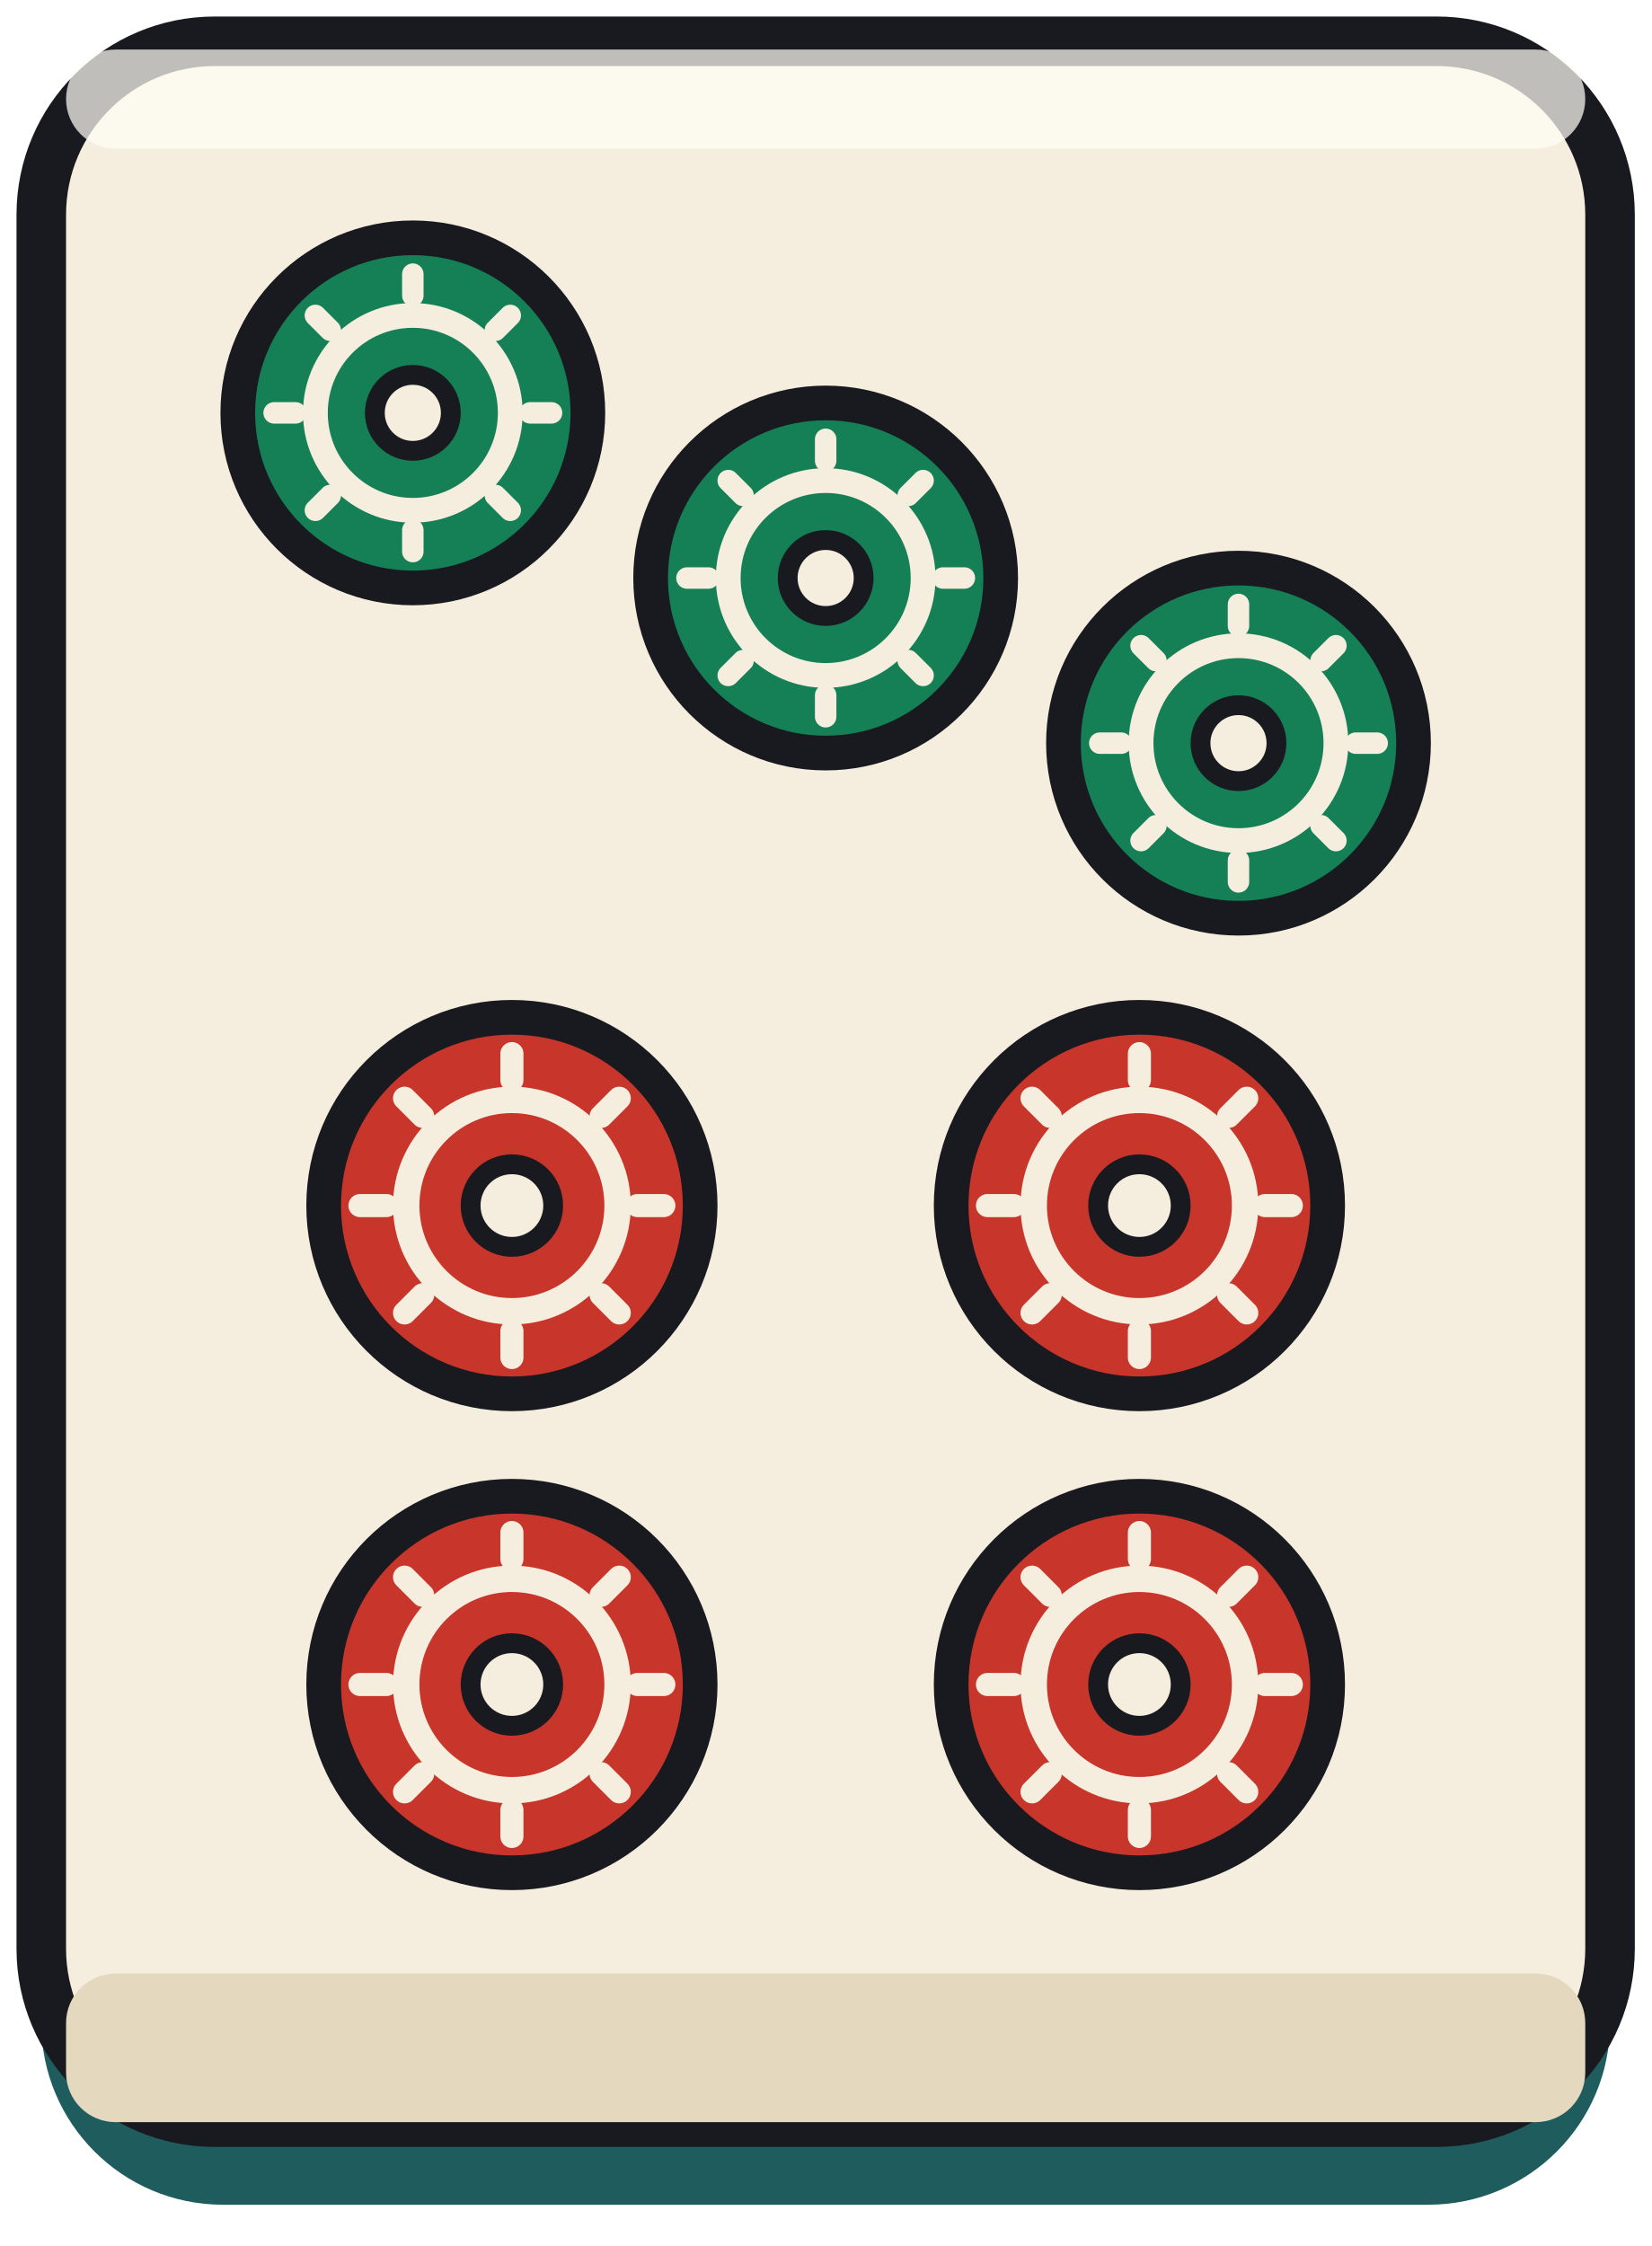
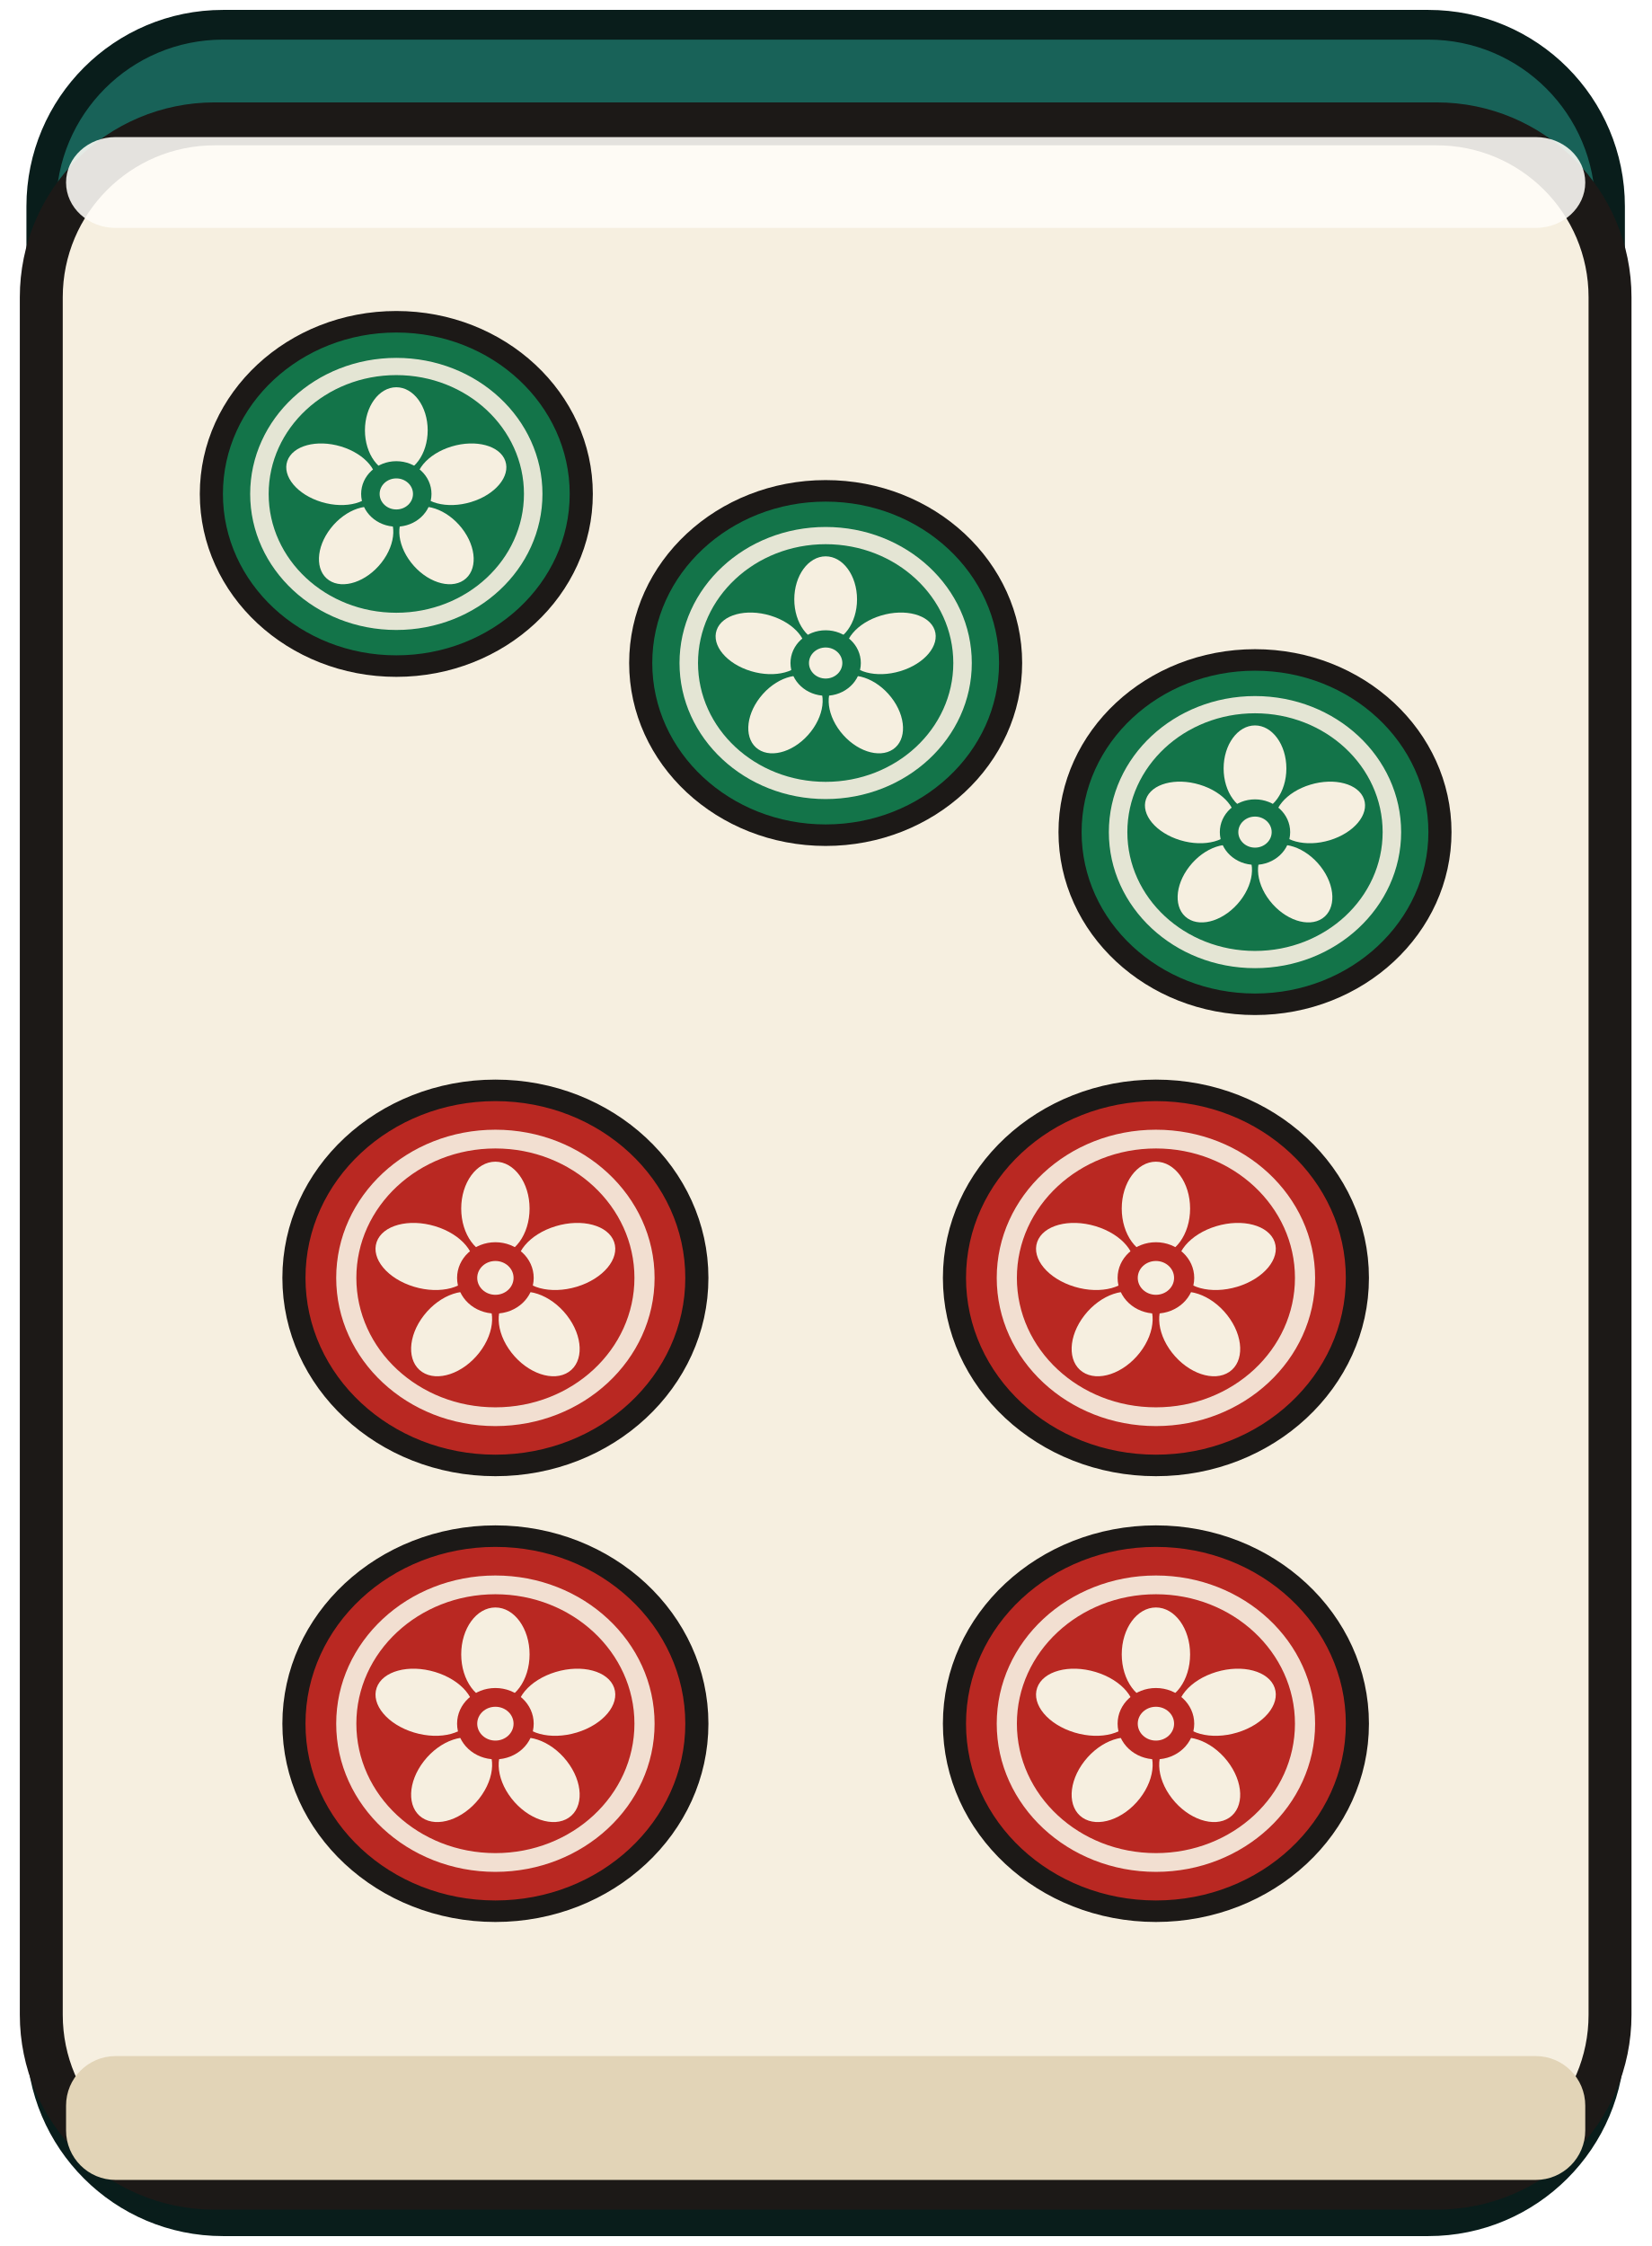
<svg xmlns="http://www.w3.org/2000/svg" viewBox="0 0 100 136">
-   <rect x="2.5" y="5.5" width="95" height="128" rx="11" fill="#1E5C5E" />
-   <rect x="2.5" y="2.5" width="95" height="126" rx="10.5" fill="#F5EEDF" stroke="#181A20" stroke-width="3" />
-   <rect x="4" y="3" width="92" height="6" rx="3" fill="#FFFDF5" opacity="0.72" />
-   <rect x="4" y="119.5" width="92" height="9" rx="3" fill="#E4D8BE" />
-   <g>
-     <circle cx="25" cy="25" r="10.6" fill="#157F56" stroke="#181A20" stroke-width="2.1" />
-     <circle cx="25" cy="25" r="5.9" fill="none" stroke="#F5EEDF" stroke-width="1.5" />
-     <line x1="32.1" y1="25.0" x2="33.4" y2="25.0" stroke="#F5EEDF" stroke-width="1.3" stroke-linecap="round" />
-     <line x1="30.0" y1="30.0" x2="30.9" y2="30.9" stroke="#F5EEDF" stroke-width="1.3" stroke-linecap="round" />
-     <line x1="25.0" y1="32.1" x2="25.0" y2="33.4" stroke="#F5EEDF" stroke-width="1.3" stroke-linecap="round" />
-     <line x1="20.0" y1="30.0" x2="19.1" y2="30.9" stroke="#F5EEDF" stroke-width="1.3" stroke-linecap="round" />
-     <line x1="17.9" y1="25.0" x2="16.6" y2="25.0" stroke="#F5EEDF" stroke-width="1.3" stroke-linecap="round" />
-     <line x1="20.0" y1="20.0" x2="19.1" y2="19.1" stroke="#F5EEDF" stroke-width="1.3" stroke-linecap="round" />
-     <line x1="25.0" y1="17.9" x2="25.0" y2="16.6" stroke="#F5EEDF" stroke-width="1.3" stroke-linecap="round" />
-     <line x1="30.0" y1="20.0" x2="30.9" y2="19.1" stroke="#F5EEDF" stroke-width="1.3" stroke-linecap="round" />
-     <circle cx="25" cy="25" r="2.3" fill="#F5EEDF" stroke="#181A20" stroke-width="1.2" />
-   </g>
-   <g>
-     <circle cx="50" cy="35" r="10.6" fill="#157F56" stroke="#181A20" stroke-width="2.1" />
-     <circle cx="50" cy="35" r="5.9" fill="none" stroke="#F5EEDF" stroke-width="1.5" />
-     <line x1="57.1" y1="35.0" x2="58.4" y2="35.0" stroke="#F5EEDF" stroke-width="1.3" stroke-linecap="round" />
-     <line x1="55.0" y1="40.0" x2="55.9" y2="40.9" stroke="#F5EEDF" stroke-width="1.3" stroke-linecap="round" />
-     <line x1="50.0" y1="42.1" x2="50.0" y2="43.4" stroke="#F5EEDF" stroke-width="1.3" stroke-linecap="round" />
-     <line x1="45.0" y1="40.0" x2="44.1" y2="40.9" stroke="#F5EEDF" stroke-width="1.3" stroke-linecap="round" />
-     <line x1="42.9" y1="35.0" x2="41.6" y2="35.0" stroke="#F5EEDF" stroke-width="1.3" stroke-linecap="round" />
-     <line x1="45.0" y1="30.0" x2="44.1" y2="29.1" stroke="#F5EEDF" stroke-width="1.3" stroke-linecap="round" />
-     <line x1="50.0" y1="27.9" x2="50.0" y2="26.6" stroke="#F5EEDF" stroke-width="1.3" stroke-linecap="round" />
-     <line x1="55.0" y1="30.0" x2="55.9" y2="29.1" stroke="#F5EEDF" stroke-width="1.3" stroke-linecap="round" />
-     <circle cx="50" cy="35" r="2.3" fill="#F5EEDF" stroke="#181A20" stroke-width="1.2" />
-   </g>
-   <g>
-     <circle cx="75" cy="45" r="10.6" fill="#157F56" stroke="#181A20" stroke-width="2.1" />
-     <circle cx="75" cy="45" r="5.9" fill="none" stroke="#F5EEDF" stroke-width="1.5" />
-     <line x1="82.1" y1="45.0" x2="83.4" y2="45.0" stroke="#F5EEDF" stroke-width="1.3" stroke-linecap="round" />
-     <line x1="80.0" y1="50.0" x2="80.9" y2="50.9" stroke="#F5EEDF" stroke-width="1.3" stroke-linecap="round" />
-     <line x1="75.0" y1="52.1" x2="75.0" y2="53.4" stroke="#F5EEDF" stroke-width="1.3" stroke-linecap="round" />
-     <line x1="70.0" y1="50.0" x2="69.1" y2="50.9" stroke="#F5EEDF" stroke-width="1.3" stroke-linecap="round" />
-     <line x1="67.9" y1="45.0" x2="66.6" y2="45.0" stroke="#F5EEDF" stroke-width="1.3" stroke-linecap="round" />
-     <line x1="70.0" y1="40.0" x2="69.1" y2="39.1" stroke="#F5EEDF" stroke-width="1.3" stroke-linecap="round" />
-     <line x1="75.0" y1="37.9" x2="75.0" y2="36.6" stroke="#F5EEDF" stroke-width="1.3" stroke-linecap="round" />
-     <line x1="80.0" y1="40.0" x2="80.9" y2="39.1" stroke="#F5EEDF" stroke-width="1.3" stroke-linecap="round" />
-     <circle cx="75" cy="45" r="2.3" fill="#F5EEDF" stroke="#181A20" stroke-width="1.2" />
-   </g>
-   <g>
-     <circle cx="31" cy="73" r="11.4" fill="#C7352B" stroke="#181A20" stroke-width="2.1" />
-     <circle cx="31" cy="73" r="6.4" fill="none" stroke="#F5EEDF" stroke-width="1.6" />
-     <line x1="38.6" y1="73.0" x2="40.2" y2="73.0" stroke="#F5EEDF" stroke-width="1.4" stroke-linecap="round" />
-     <line x1="36.4" y1="78.4" x2="37.5" y2="79.5" stroke="#F5EEDF" stroke-width="1.4" stroke-linecap="round" />
-     <line x1="31.0" y1="80.6" x2="31.0" y2="82.2" stroke="#F5EEDF" stroke-width="1.4" stroke-linecap="round" />
-     <line x1="25.6" y1="78.4" x2="24.5" y2="79.5" stroke="#F5EEDF" stroke-width="1.4" stroke-linecap="round" />
-     <line x1="23.4" y1="73.0" x2="21.8" y2="73.0" stroke="#F5EEDF" stroke-width="1.4" stroke-linecap="round" />
-     <line x1="25.6" y1="67.6" x2="24.5" y2="66.5" stroke="#F5EEDF" stroke-width="1.4" stroke-linecap="round" />
-     <line x1="31.0" y1="65.4" x2="31.0" y2="63.8" stroke="#F5EEDF" stroke-width="1.4" stroke-linecap="round" />
-     <line x1="36.4" y1="67.6" x2="37.5" y2="66.5" stroke="#F5EEDF" stroke-width="1.4" stroke-linecap="round" />
-     <circle cx="31" cy="73" r="2.5" fill="#F5EEDF" stroke="#181A20" stroke-width="1.2" />
-   </g>
-   <g>
-     <circle cx="69" cy="73" r="11.4" fill="#C7352B" stroke="#181A20" stroke-width="2.1" />
-     <circle cx="69" cy="73" r="6.4" fill="none" stroke="#F5EEDF" stroke-width="1.6" />
-     <line x1="76.6" y1="73.0" x2="78.2" y2="73.0" stroke="#F5EEDF" stroke-width="1.4" stroke-linecap="round" />
-     <line x1="74.4" y1="78.4" x2="75.5" y2="79.5" stroke="#F5EEDF" stroke-width="1.4" stroke-linecap="round" />
-     <line x1="69.0" y1="80.6" x2="69.0" y2="82.2" stroke="#F5EEDF" stroke-width="1.4" stroke-linecap="round" />
-     <line x1="63.6" y1="78.4" x2="62.5" y2="79.5" stroke="#F5EEDF" stroke-width="1.4" stroke-linecap="round" />
-     <line x1="61.4" y1="73.0" x2="59.8" y2="73.0" stroke="#F5EEDF" stroke-width="1.4" stroke-linecap="round" />
-     <line x1="63.6" y1="67.6" x2="62.5" y2="66.5" stroke="#F5EEDF" stroke-width="1.4" stroke-linecap="round" />
-     <line x1="69.0" y1="65.4" x2="69.0" y2="63.8" stroke="#F5EEDF" stroke-width="1.4" stroke-linecap="round" />
-     <line x1="74.4" y1="67.6" x2="75.5" y2="66.5" stroke="#F5EEDF" stroke-width="1.4" stroke-linecap="round" />
-     <circle cx="69" cy="73" r="2.5" fill="#F5EEDF" stroke="#181A20" stroke-width="1.2" />
-   </g>
-   <g>
-     <circle cx="31" cy="102" r="11.4" fill="#C7352B" stroke="#181A20" stroke-width="2.1" />
-     <circle cx="31" cy="102" r="6.4" fill="none" stroke="#F5EEDF" stroke-width="1.6" />
-     <line x1="38.6" y1="102.0" x2="40.2" y2="102.0" stroke="#F5EEDF" stroke-width="1.4" stroke-linecap="round" />
-     <line x1="36.4" y1="107.4" x2="37.5" y2="108.5" stroke="#F5EEDF" stroke-width="1.4" stroke-linecap="round" />
-     <line x1="31.0" y1="109.6" x2="31.0" y2="111.2" stroke="#F5EEDF" stroke-width="1.4" stroke-linecap="round" />
-     <line x1="25.6" y1="107.4" x2="24.5" y2="108.5" stroke="#F5EEDF" stroke-width="1.4" stroke-linecap="round" />
-     <line x1="23.4" y1="102.0" x2="21.8" y2="102.0" stroke="#F5EEDF" stroke-width="1.4" stroke-linecap="round" />
-     <line x1="25.6" y1="96.6" x2="24.5" y2="95.5" stroke="#F5EEDF" stroke-width="1.4" stroke-linecap="round" />
-     <line x1="31.0" y1="94.4" x2="31.0" y2="92.8" stroke="#F5EEDF" stroke-width="1.4" stroke-linecap="round" />
-     <line x1="36.4" y1="96.6" x2="37.5" y2="95.5" stroke="#F5EEDF" stroke-width="1.4" stroke-linecap="round" />
-     <circle cx="31" cy="102" r="2.5" fill="#F5EEDF" stroke="#181A20" stroke-width="1.2" />
-   </g>
-   <g>
-     <circle cx="69" cy="102" r="11.4" fill="#C7352B" stroke="#181A20" stroke-width="2.1" />
-     <circle cx="69" cy="102" r="6.4" fill="none" stroke="#F5EEDF" stroke-width="1.6" />
-     <line x1="76.6" y1="102.0" x2="78.2" y2="102.0" stroke="#F5EEDF" stroke-width="1.4" stroke-linecap="round" />
-     <line x1="74.4" y1="107.4" x2="75.5" y2="108.5" stroke="#F5EEDF" stroke-width="1.4" stroke-linecap="round" />
-     <line x1="69.0" y1="109.6" x2="69.0" y2="111.2" stroke="#F5EEDF" stroke-width="1.4" stroke-linecap="round" />
-     <line x1="63.6" y1="107.4" x2="62.5" y2="108.5" stroke="#F5EEDF" stroke-width="1.4" stroke-linecap="round" />
-     <line x1="61.4" y1="102.0" x2="59.8" y2="102.0" stroke="#F5EEDF" stroke-width="1.4" stroke-linecap="round" />
-     <line x1="63.6" y1="96.6" x2="62.5" y2="95.5" stroke="#F5EEDF" stroke-width="1.4" stroke-linecap="round" />
-     <line x1="69.0" y1="94.4" x2="69.0" y2="92.8" stroke="#F5EEDF" stroke-width="1.4" stroke-linecap="round" />
-     <line x1="74.4" y1="96.6" x2="75.5" y2="95.5" stroke="#F5EEDF" stroke-width="1.4" stroke-linecap="round" />
-     <circle cx="69" cy="102" r="2.5" fill="#F5EEDF" stroke="#181A20" stroke-width="1.2" />
+   <rect x="2.5" y="1.5" width="95" height="133" rx="11" fill="#186258" stroke="#091D1B" stroke-width="1.8" />
+   <rect x="2.5" y="7.5" width="95" height="125" rx="10.5" fill="#F6EFE0" stroke="#1C1917" stroke-width="2.6" />
+   <rect x="4" y="8.3" width="92" height="5.5" rx="3" fill="#FFFDF8" opacity="0.88" />
+   <rect x="4" y="124.5" width="92" height="7.5" rx="3" fill="#E2D4B7" />
+   <g transform="translate(0 8.50) scale(1 0.9308)">
+     <g>
+       <circle cx="24" cy="23" r="11.2" fill="#137449" stroke="#1C1917" stroke-width="1.4" />
+       <circle cx="24" cy="23" r="8.29" fill="none" stroke="#F6EFE0" stroke-width="1.12" opacity="0.92" />
+       <g transform="rotate(0 24 23)">
+         <ellipse cx="24" cy="18.86" rx="1.90" ry="2.80" fill="#F6EFE0" />
+       </g>
+       <g transform="rotate(72 24 23)">
+         <ellipse cx="24" cy="18.86" rx="1.90" ry="2.80" fill="#F6EFE0" />
+       </g>
+       <g transform="rotate(144 24 23)">
+         <ellipse cx="24" cy="18.86" rx="1.90" ry="2.80" fill="#F6EFE0" />
+       </g>
+       <g transform="rotate(216 24 23)">
+         <ellipse cx="24" cy="18.86" rx="1.90" ry="2.80" fill="#F6EFE0" />
+       </g>
+       <g transform="rotate(288 24 23)">
+         <ellipse cx="24" cy="18.86" rx="1.90" ry="2.80" fill="#F6EFE0" />
+       </g>
+       <circle cx="24" cy="23" r="2.13" fill="#137449" />
+       <circle cx="24" cy="23" r="1.01" fill="#F6EFE0" />
+     </g>
+     <g>
+       <circle cx="50" cy="34" r="11.2" fill="#137449" stroke="#1C1917" stroke-width="1.4" />
+       <circle cx="50" cy="34" r="8.29" fill="none" stroke="#F6EFE0" stroke-width="1.12" opacity="0.92" />
+       <g transform="rotate(0 50 34)">
+         <ellipse cx="50" cy="29.86" rx="1.90" ry="2.80" fill="#F6EFE0" />
+       </g>
+       <g transform="rotate(72 50 34)">
+         <ellipse cx="50" cy="29.86" rx="1.90" ry="2.80" fill="#F6EFE0" />
+       </g>
+       <g transform="rotate(144 50 34)">
+         <ellipse cx="50" cy="29.86" rx="1.90" ry="2.80" fill="#F6EFE0" />
+       </g>
+       <g transform="rotate(216 50 34)">
+         <ellipse cx="50" cy="29.86" rx="1.90" ry="2.80" fill="#F6EFE0" />
+       </g>
+       <g transform="rotate(288 50 34)">
+         <ellipse cx="50" cy="29.86" rx="1.90" ry="2.80" fill="#F6EFE0" />
+       </g>
+       <circle cx="50" cy="34" r="2.13" fill="#137449" />
+       <circle cx="50" cy="34" r="1.01" fill="#F6EFE0" />
+     </g>
+     <g>
+       <circle cx="76" cy="45" r="11.2" fill="#137449" stroke="#1C1917" stroke-width="1.4" />
+       <circle cx="76" cy="45" r="8.29" fill="none" stroke="#F6EFE0" stroke-width="1.12" opacity="0.92" />
+       <g transform="rotate(0 76 45)">
+         <ellipse cx="76" cy="40.86" rx="1.90" ry="2.80" fill="#F6EFE0" />
+       </g>
+       <g transform="rotate(72 76 45)">
+         <ellipse cx="76" cy="40.86" rx="1.90" ry="2.80" fill="#F6EFE0" />
+       </g>
+       <g transform="rotate(144 76 45)">
+         <ellipse cx="76" cy="40.86" rx="1.90" ry="2.80" fill="#F6EFE0" />
+       </g>
+       <g transform="rotate(216 76 45)">
+         <ellipse cx="76" cy="40.86" rx="1.90" ry="2.80" fill="#F6EFE0" />
+       </g>
+       <g transform="rotate(288 76 45)">
+         <ellipse cx="76" cy="40.86" rx="1.90" ry="2.80" fill="#F6EFE0" />
+       </g>
+       <circle cx="76" cy="45" r="2.13" fill="#137449" />
+       <circle cx="76" cy="45" r="1.01" fill="#F6EFE0" />
+     </g>
+     <g>
+       <circle cx="30" cy="74" r="12.2" fill="#B92822" stroke="#1C1917" stroke-width="1.4" />
+       <circle cx="30" cy="74" r="9.03" fill="none" stroke="#F6EFE0" stroke-width="1.22" opacity="0.92" />
+       <g transform="rotate(0 30 74)">
+         <ellipse cx="30" cy="69.49" rx="2.07" ry="3.05" fill="#F6EFE0" />
+       </g>
+       <g transform="rotate(72 30 74)">
+         <ellipse cx="30" cy="69.49" rx="2.07" ry="3.05" fill="#F6EFE0" />
+       </g>
+       <g transform="rotate(144 30 74)">
+         <ellipse cx="30" cy="69.49" rx="2.07" ry="3.05" fill="#F6EFE0" />
+       </g>
+       <g transform="rotate(216 30 74)">
+         <ellipse cx="30" cy="69.49" rx="2.07" ry="3.05" fill="#F6EFE0" />
+       </g>
+       <g transform="rotate(288 30 74)">
+         <ellipse cx="30" cy="69.49" rx="2.07" ry="3.05" fill="#F6EFE0" />
+       </g>
+       <circle cx="30" cy="74" r="2.32" fill="#B92822" />
+       <circle cx="30" cy="74" r="1.10" fill="#F6EFE0" />
+     </g>
+     <g>
+       <circle cx="70" cy="74" r="12.2" fill="#B92822" stroke="#1C1917" stroke-width="1.4" />
+       <circle cx="70" cy="74" r="9.03" fill="none" stroke="#F6EFE0" stroke-width="1.22" opacity="0.92" />
+       <g transform="rotate(0 70 74)">
+         <ellipse cx="70" cy="69.49" rx="2.07" ry="3.05" fill="#F6EFE0" />
+       </g>
+       <g transform="rotate(72 70 74)">
+         <ellipse cx="70" cy="69.49" rx="2.07" ry="3.05" fill="#F6EFE0" />
+       </g>
+       <g transform="rotate(144 70 74)">
+         <ellipse cx="70" cy="69.49" rx="2.07" ry="3.05" fill="#F6EFE0" />
+       </g>
+       <g transform="rotate(216 70 74)">
+         <ellipse cx="70" cy="69.49" rx="2.07" ry="3.05" fill="#F6EFE0" />
+       </g>
+       <g transform="rotate(288 70 74)">
+         <ellipse cx="70" cy="69.49" rx="2.07" ry="3.05" fill="#F6EFE0" />
+       </g>
+       <circle cx="70" cy="74" r="2.32" fill="#B92822" />
+       <circle cx="70" cy="74" r="1.10" fill="#F6EFE0" />
+     </g>
+     <g>
+       <circle cx="30" cy="103" r="12.2" fill="#B92822" stroke="#1C1917" stroke-width="1.4" />
+       <circle cx="30" cy="103" r="9.03" fill="none" stroke="#F6EFE0" stroke-width="1.22" opacity="0.92" />
+       <g transform="rotate(0 30 103)">
+         <ellipse cx="30" cy="98.49" rx="2.07" ry="3.05" fill="#F6EFE0" />
+       </g>
+       <g transform="rotate(72 30 103)">
+         <ellipse cx="30" cy="98.49" rx="2.07" ry="3.05" fill="#F6EFE0" />
+       </g>
+       <g transform="rotate(144 30 103)">
+         <ellipse cx="30" cy="98.49" rx="2.07" ry="3.05" fill="#F6EFE0" />
+       </g>
+       <g transform="rotate(216 30 103)">
+         <ellipse cx="30" cy="98.49" rx="2.07" ry="3.05" fill="#F6EFE0" />
+       </g>
+       <g transform="rotate(288 30 103)">
+         <ellipse cx="30" cy="98.49" rx="2.07" ry="3.05" fill="#F6EFE0" />
+       </g>
+       <circle cx="30" cy="103" r="2.32" fill="#B92822" />
+       <circle cx="30" cy="103" r="1.10" fill="#F6EFE0" />
+     </g>
+     <g>
+       <circle cx="70" cy="103" r="12.2" fill="#B92822" stroke="#1C1917" stroke-width="1.4" />
+       <circle cx="70" cy="103" r="9.03" fill="none" stroke="#F6EFE0" stroke-width="1.22" opacity="0.92" />
+       <g transform="rotate(0 70 103)">
+         <ellipse cx="70" cy="98.49" rx="2.07" ry="3.05" fill="#F6EFE0" />
+       </g>
+       <g transform="rotate(72 70 103)">
+         <ellipse cx="70" cy="98.49" rx="2.07" ry="3.05" fill="#F6EFE0" />
+       </g>
+       <g transform="rotate(144 70 103)">
+         <ellipse cx="70" cy="98.49" rx="2.07" ry="3.05" fill="#F6EFE0" />
+       </g>
+       <g transform="rotate(216 70 103)">
+         <ellipse cx="70" cy="98.49" rx="2.07" ry="3.05" fill="#F6EFE0" />
+       </g>
+       <g transform="rotate(288 70 103)">
+         <ellipse cx="70" cy="98.49" rx="2.07" ry="3.05" fill="#F6EFE0" />
+       </g>
+       <circle cx="70" cy="103" r="2.32" fill="#B92822" />
+       <circle cx="70" cy="103" r="1.10" fill="#F6EFE0" />
+     </g>
  </g>
</svg>
